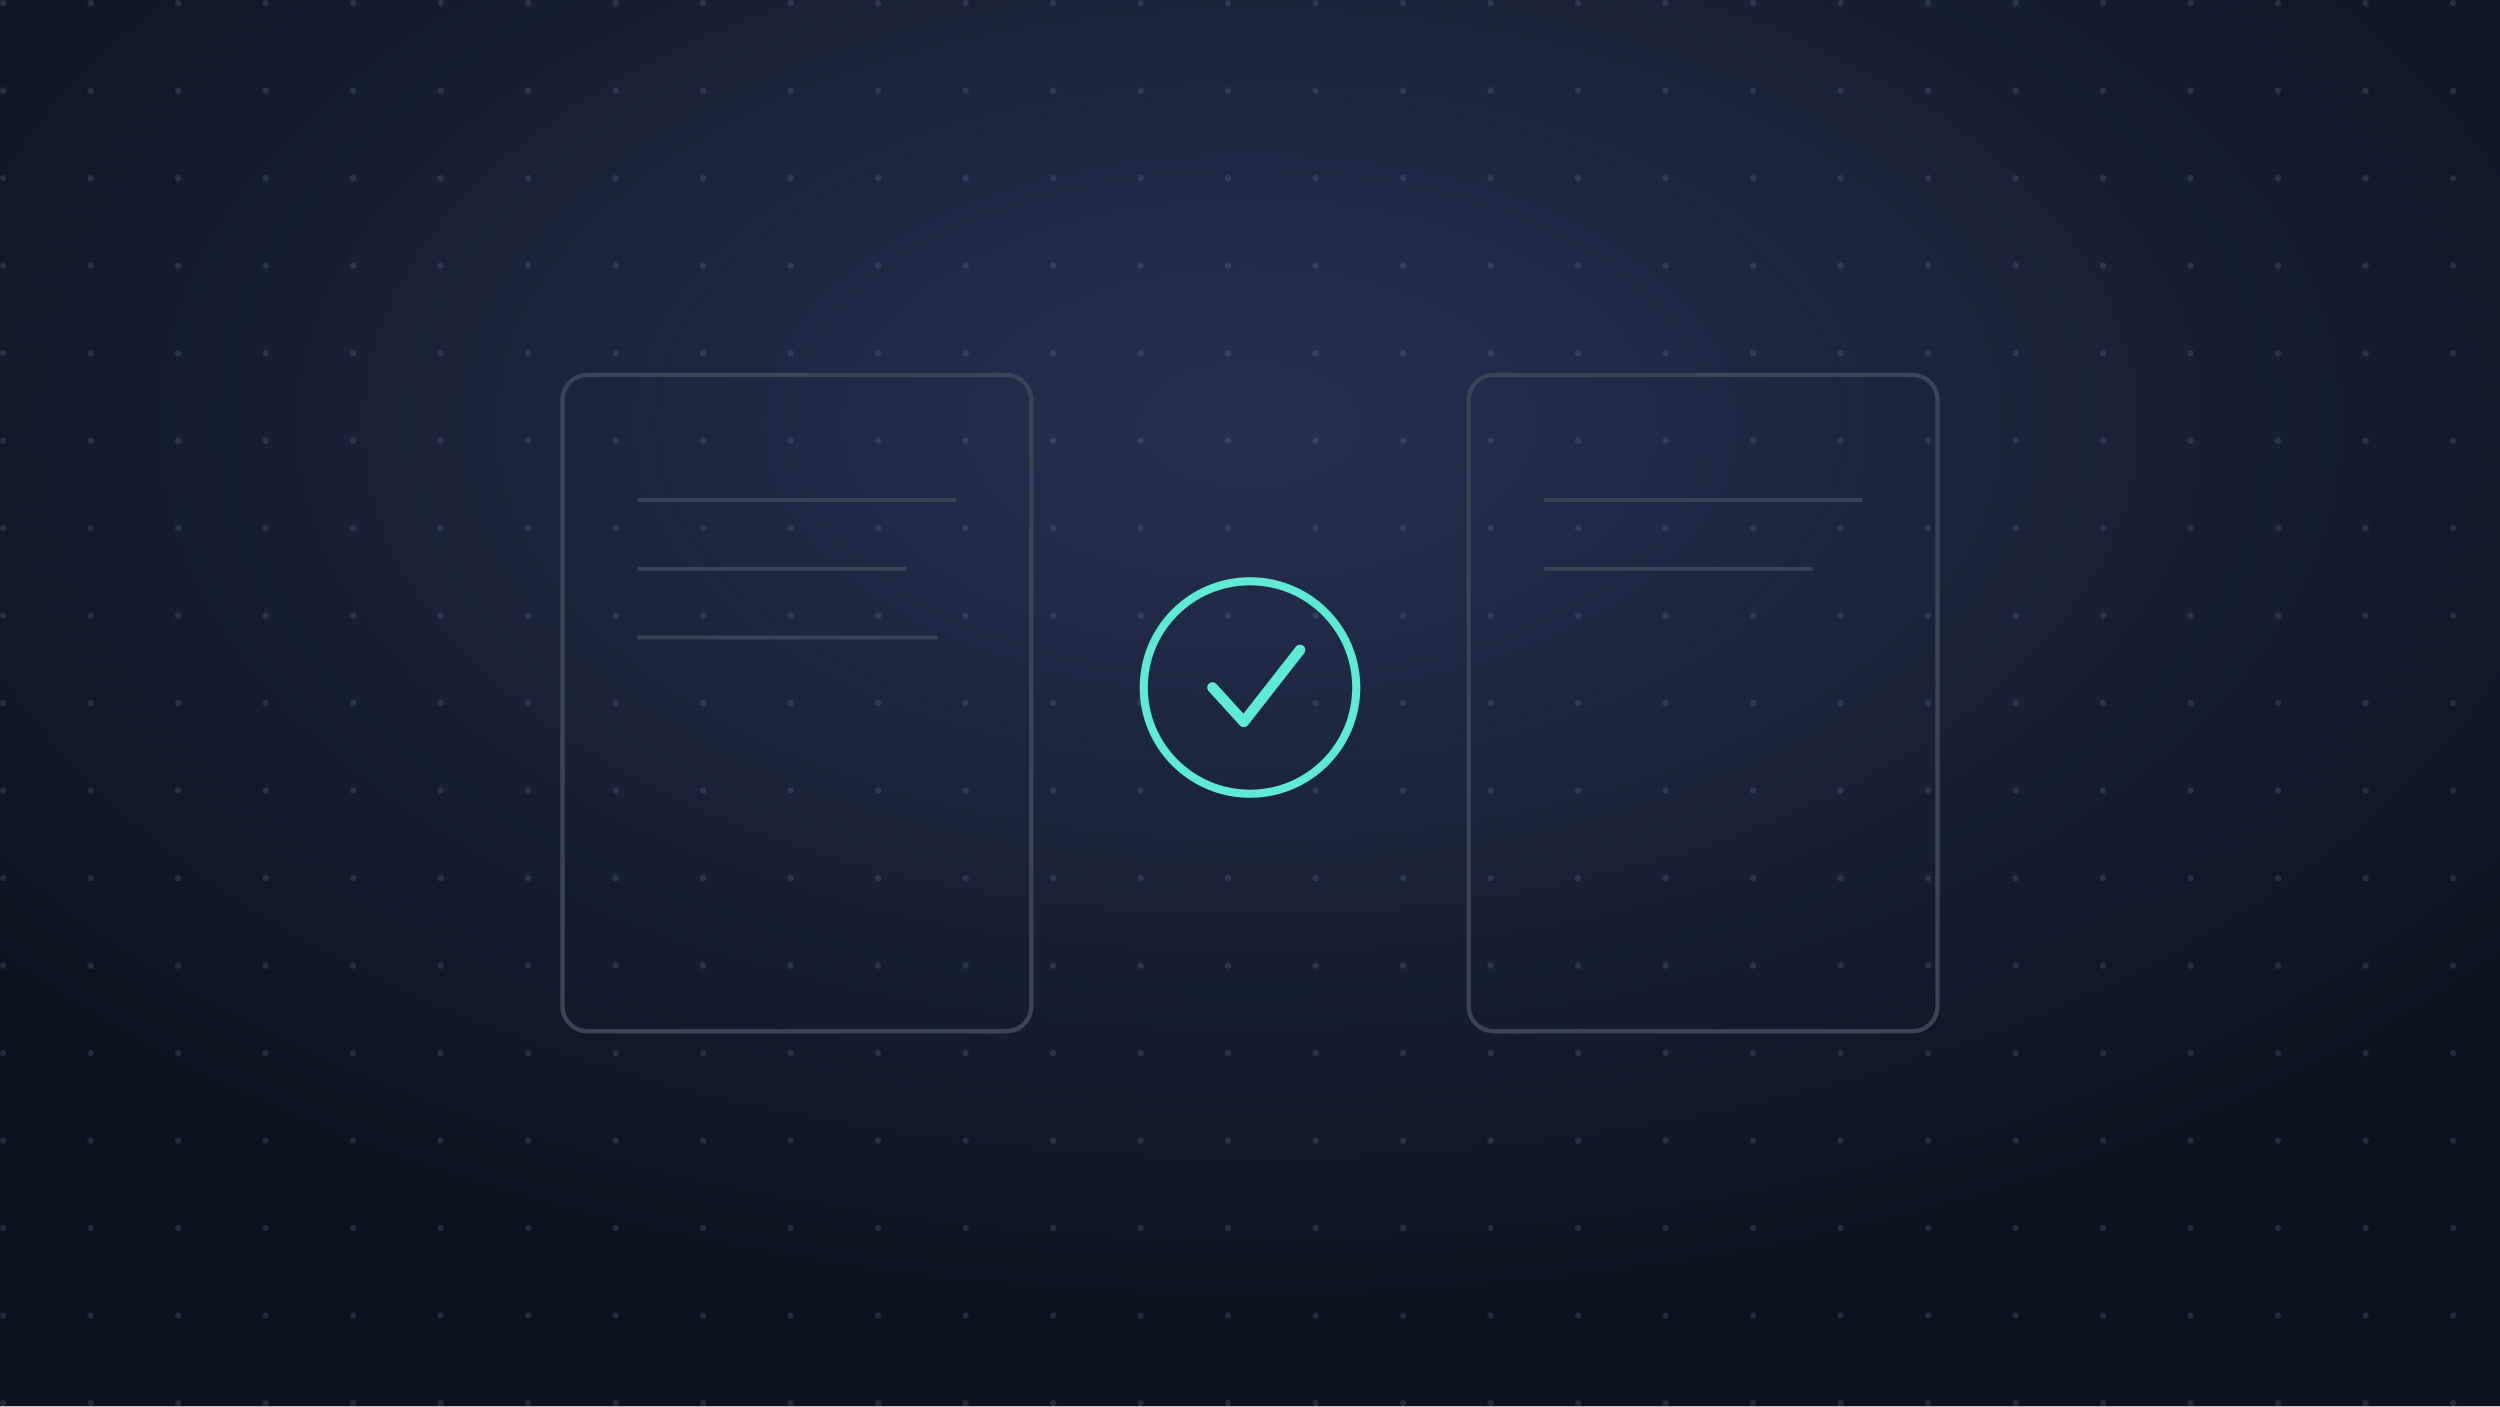
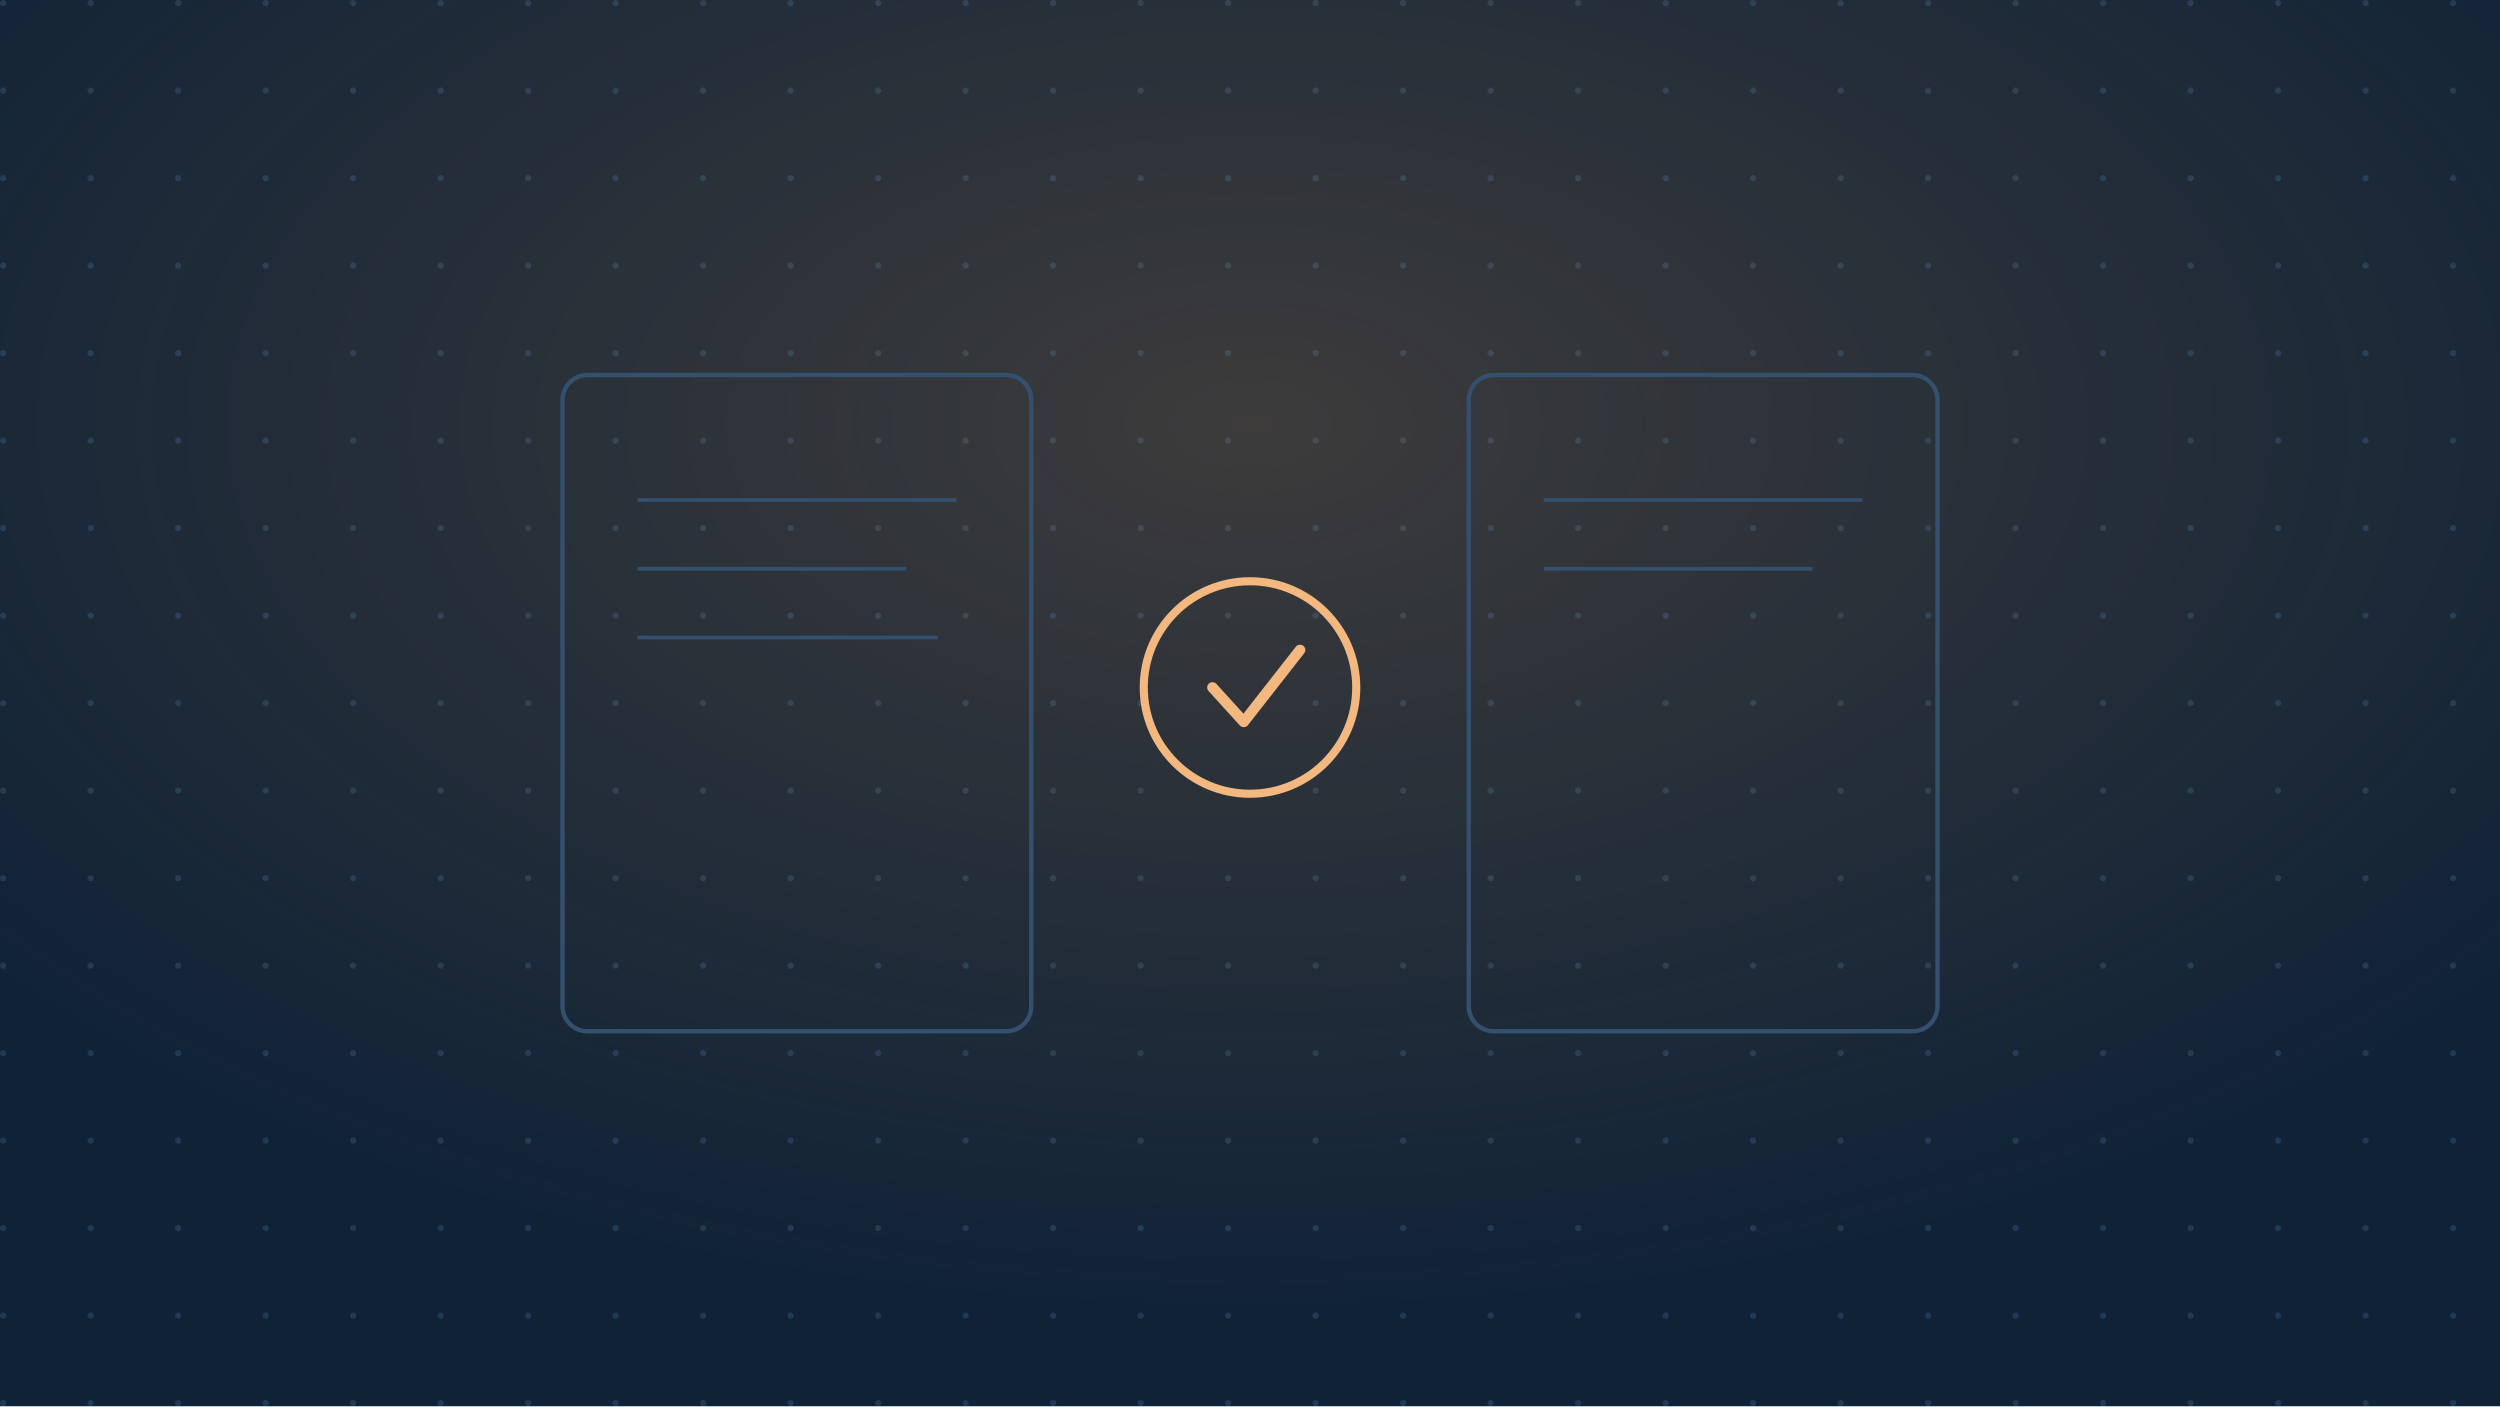
<svg xmlns="http://www.w3.org/2000/svg" viewBox="0 0 800 450">
  <defs>
    <linearGradient id="g" x1="0" y1="0" x2="1" y2="1">
-       <stop offset="0%" stop-color="#5eead4" />
-       <stop offset="55%" stop-color="#7c9cff" />
-       <stop offset="100%" stop-color="#b28dff" />
+       <stop offset="0%" stop-color="#f2b880" />
+       <stop offset="55%" stop-color="#e0954f" />
+       <stop offset="100%" stop-color="#d0803f" />
    </linearGradient>
    <radialGradient id="glow" cx="50%" cy="30%" r="65%">
-       <stop offset="0%" stop-color="#7c9cff" stop-opacity="0.22" />
-       <stop offset="100%" stop-color="#7c9cff" stop-opacity="0" />
+       <stop offset="0%" stop-color="#e0954f" stop-opacity="0.22" />
+       <stop offset="100%" stop-color="#e0954f" stop-opacity="0" />
    </radialGradient>
    <pattern id="dots" width="28" height="28" patternUnits="userSpaceOnUse">
-       <circle cx="1" cy="1" r="1" fill="#242b3d" />
+       <circle cx="1" cy="1" r="1" fill="#1d3a57" />
    </pattern>
  </defs>
-   <rect width="800" height="450" fill="#0d1220" />
+   <rect width="800" height="450" fill="#0f2236" />
  <rect width="800" height="450" fill="url(#dots)" />
  <rect width="800" height="450" fill="url(#glow)" />
-   <rect x="180" y="120" width="150" height="210" rx="8" fill="none" stroke="#3a4358" stroke-width="1.4" />
-   <line x1="204" y1="160" x2="306" y2="160" stroke="#3a4358" stroke-width="1.2" />
-   <line x1="204" y1="182" x2="290" y2="182" stroke="#3a4358" stroke-width="1.2" />
-   <line x1="204" y1="204" x2="300" y2="204" stroke="#3a4358" stroke-width="1.2" />
+   <rect x="180" y="120" width="150" height="210" rx="8" fill="none" stroke="#33506e" stroke-width="1.4" />
+   <line x1="204" y1="160" x2="306" y2="160" stroke="#33506e" stroke-width="1.2" />
+   <line x1="204" y1="182" x2="290" y2="182" stroke="#33506e" stroke-width="1.2" />
+   <line x1="204" y1="204" x2="300" y2="204" stroke="#33506e" stroke-width="1.2" />
  <line x1="204" y1="240" x2="260" y2="240" stroke="url(#g)" stroke-width="2" />
  <line x1="204" y1="262" x2="280" y2="262" stroke="url(#g)" stroke-width="2" />
-   <rect x="470" y="120" width="150" height="210" rx="8" fill="none" stroke="#3a4358" stroke-width="1.4" />
-   <line x1="494" y1="160" x2="596" y2="160" stroke="#3a4358" stroke-width="1.2" />
-   <line x1="494" y1="182" x2="580" y2="182" stroke="#3a4358" stroke-width="1.2" />
+   <rect x="470" y="120" width="150" height="210" rx="8" fill="none" stroke="#33506e" stroke-width="1.4" />
+   <line x1="494" y1="160" x2="596" y2="160" stroke="#33506e" stroke-width="1.2" />
+   <line x1="494" y1="182" x2="580" y2="182" stroke="#33506e" stroke-width="1.2" />
  <line x1="494" y1="240" x2="550" y2="240" stroke="url(#g)" stroke-width="2" />
  <line x1="494" y1="262" x2="570" y2="262" stroke="url(#g)" stroke-width="2" />
  <path d="M330 190 C380 190, 420 190, 470 190" fill="none" stroke="url(#g)" stroke-width="2.6" stroke-dasharray="2 7" stroke-linecap="round" />
  <path d="M330 250 C380 250, 420 250, 470 250" fill="none" stroke="url(#g)" stroke-width="2.6" stroke-dasharray="2 7" stroke-linecap="round" />
-   <circle cx="400" cy="220" r="34" fill="none" stroke="#5eead4" stroke-width="2.6" />
-   <path d="M388 220 L398 231 L416 208" fill="none" stroke="#5eead4" stroke-width="3.4" stroke-linecap="round" stroke-linejoin="round" />
+   <circle cx="400" cy="220" r="34" fill="none" stroke="#f2b880" stroke-width="2.6" />
+   <path d="M388 220 L398 231 L416 208" fill="none" stroke="#f2b880" stroke-width="3.4" stroke-linecap="round" stroke-linejoin="round" />
</svg>
